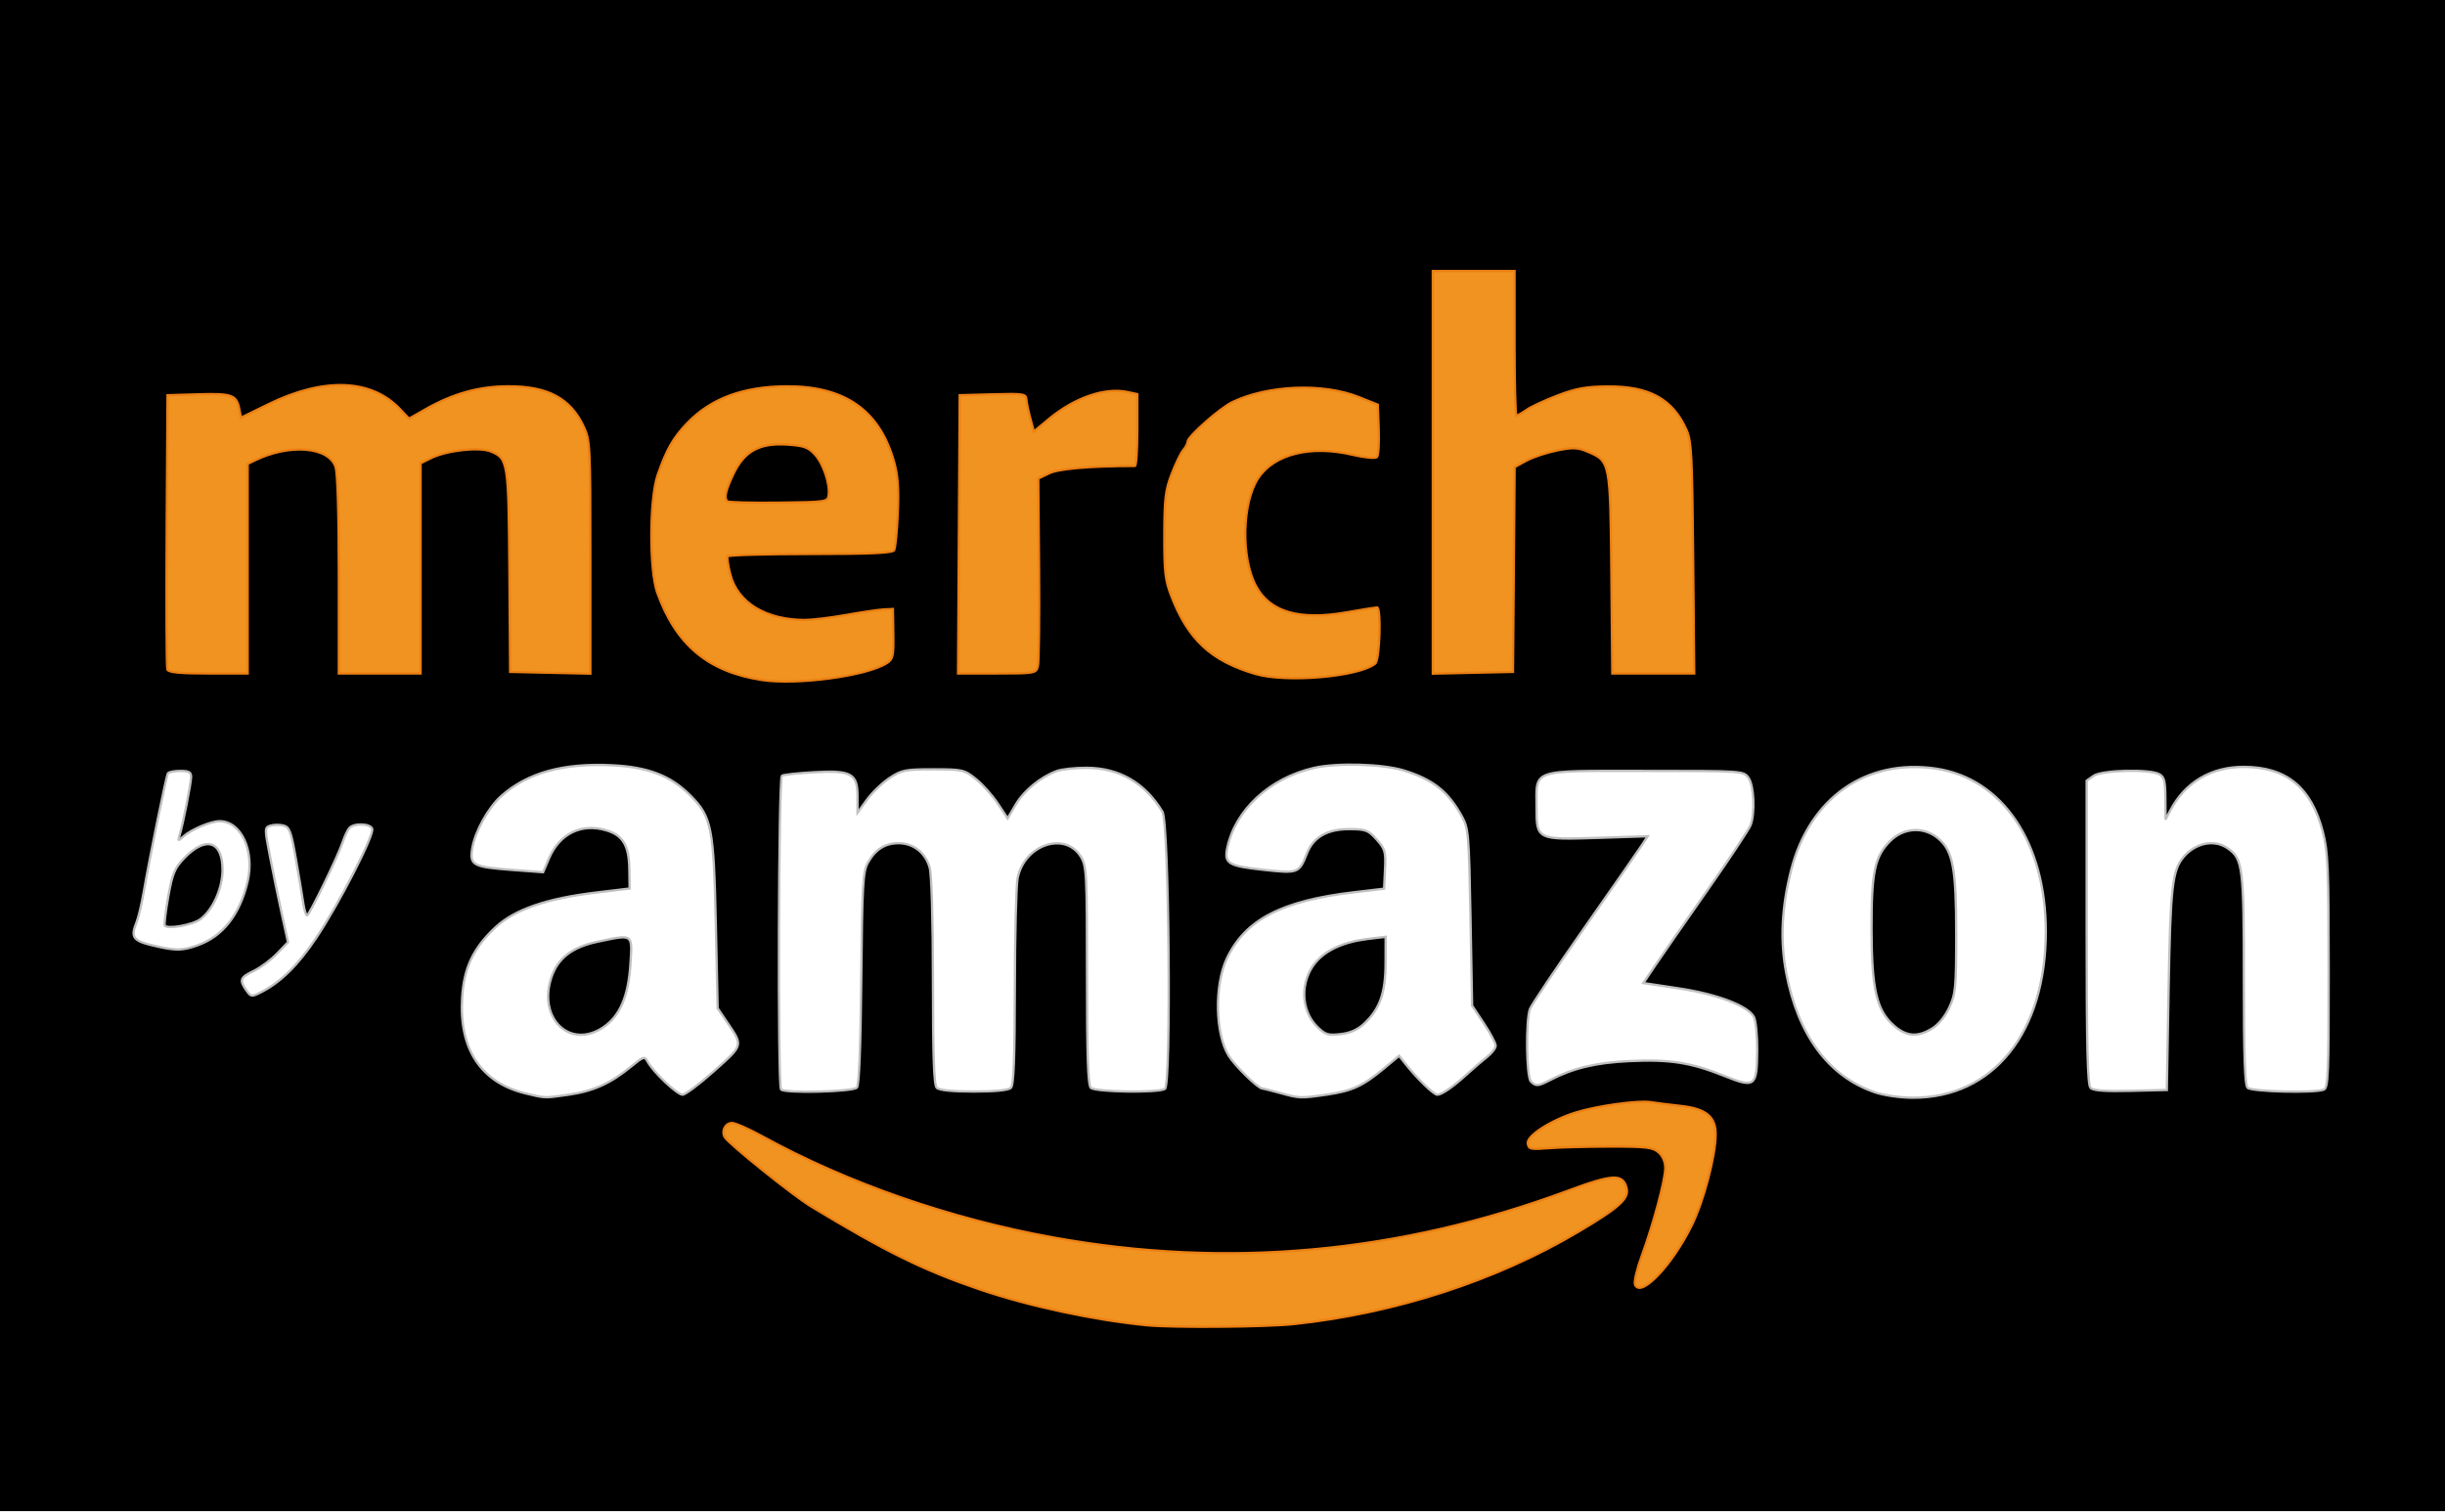
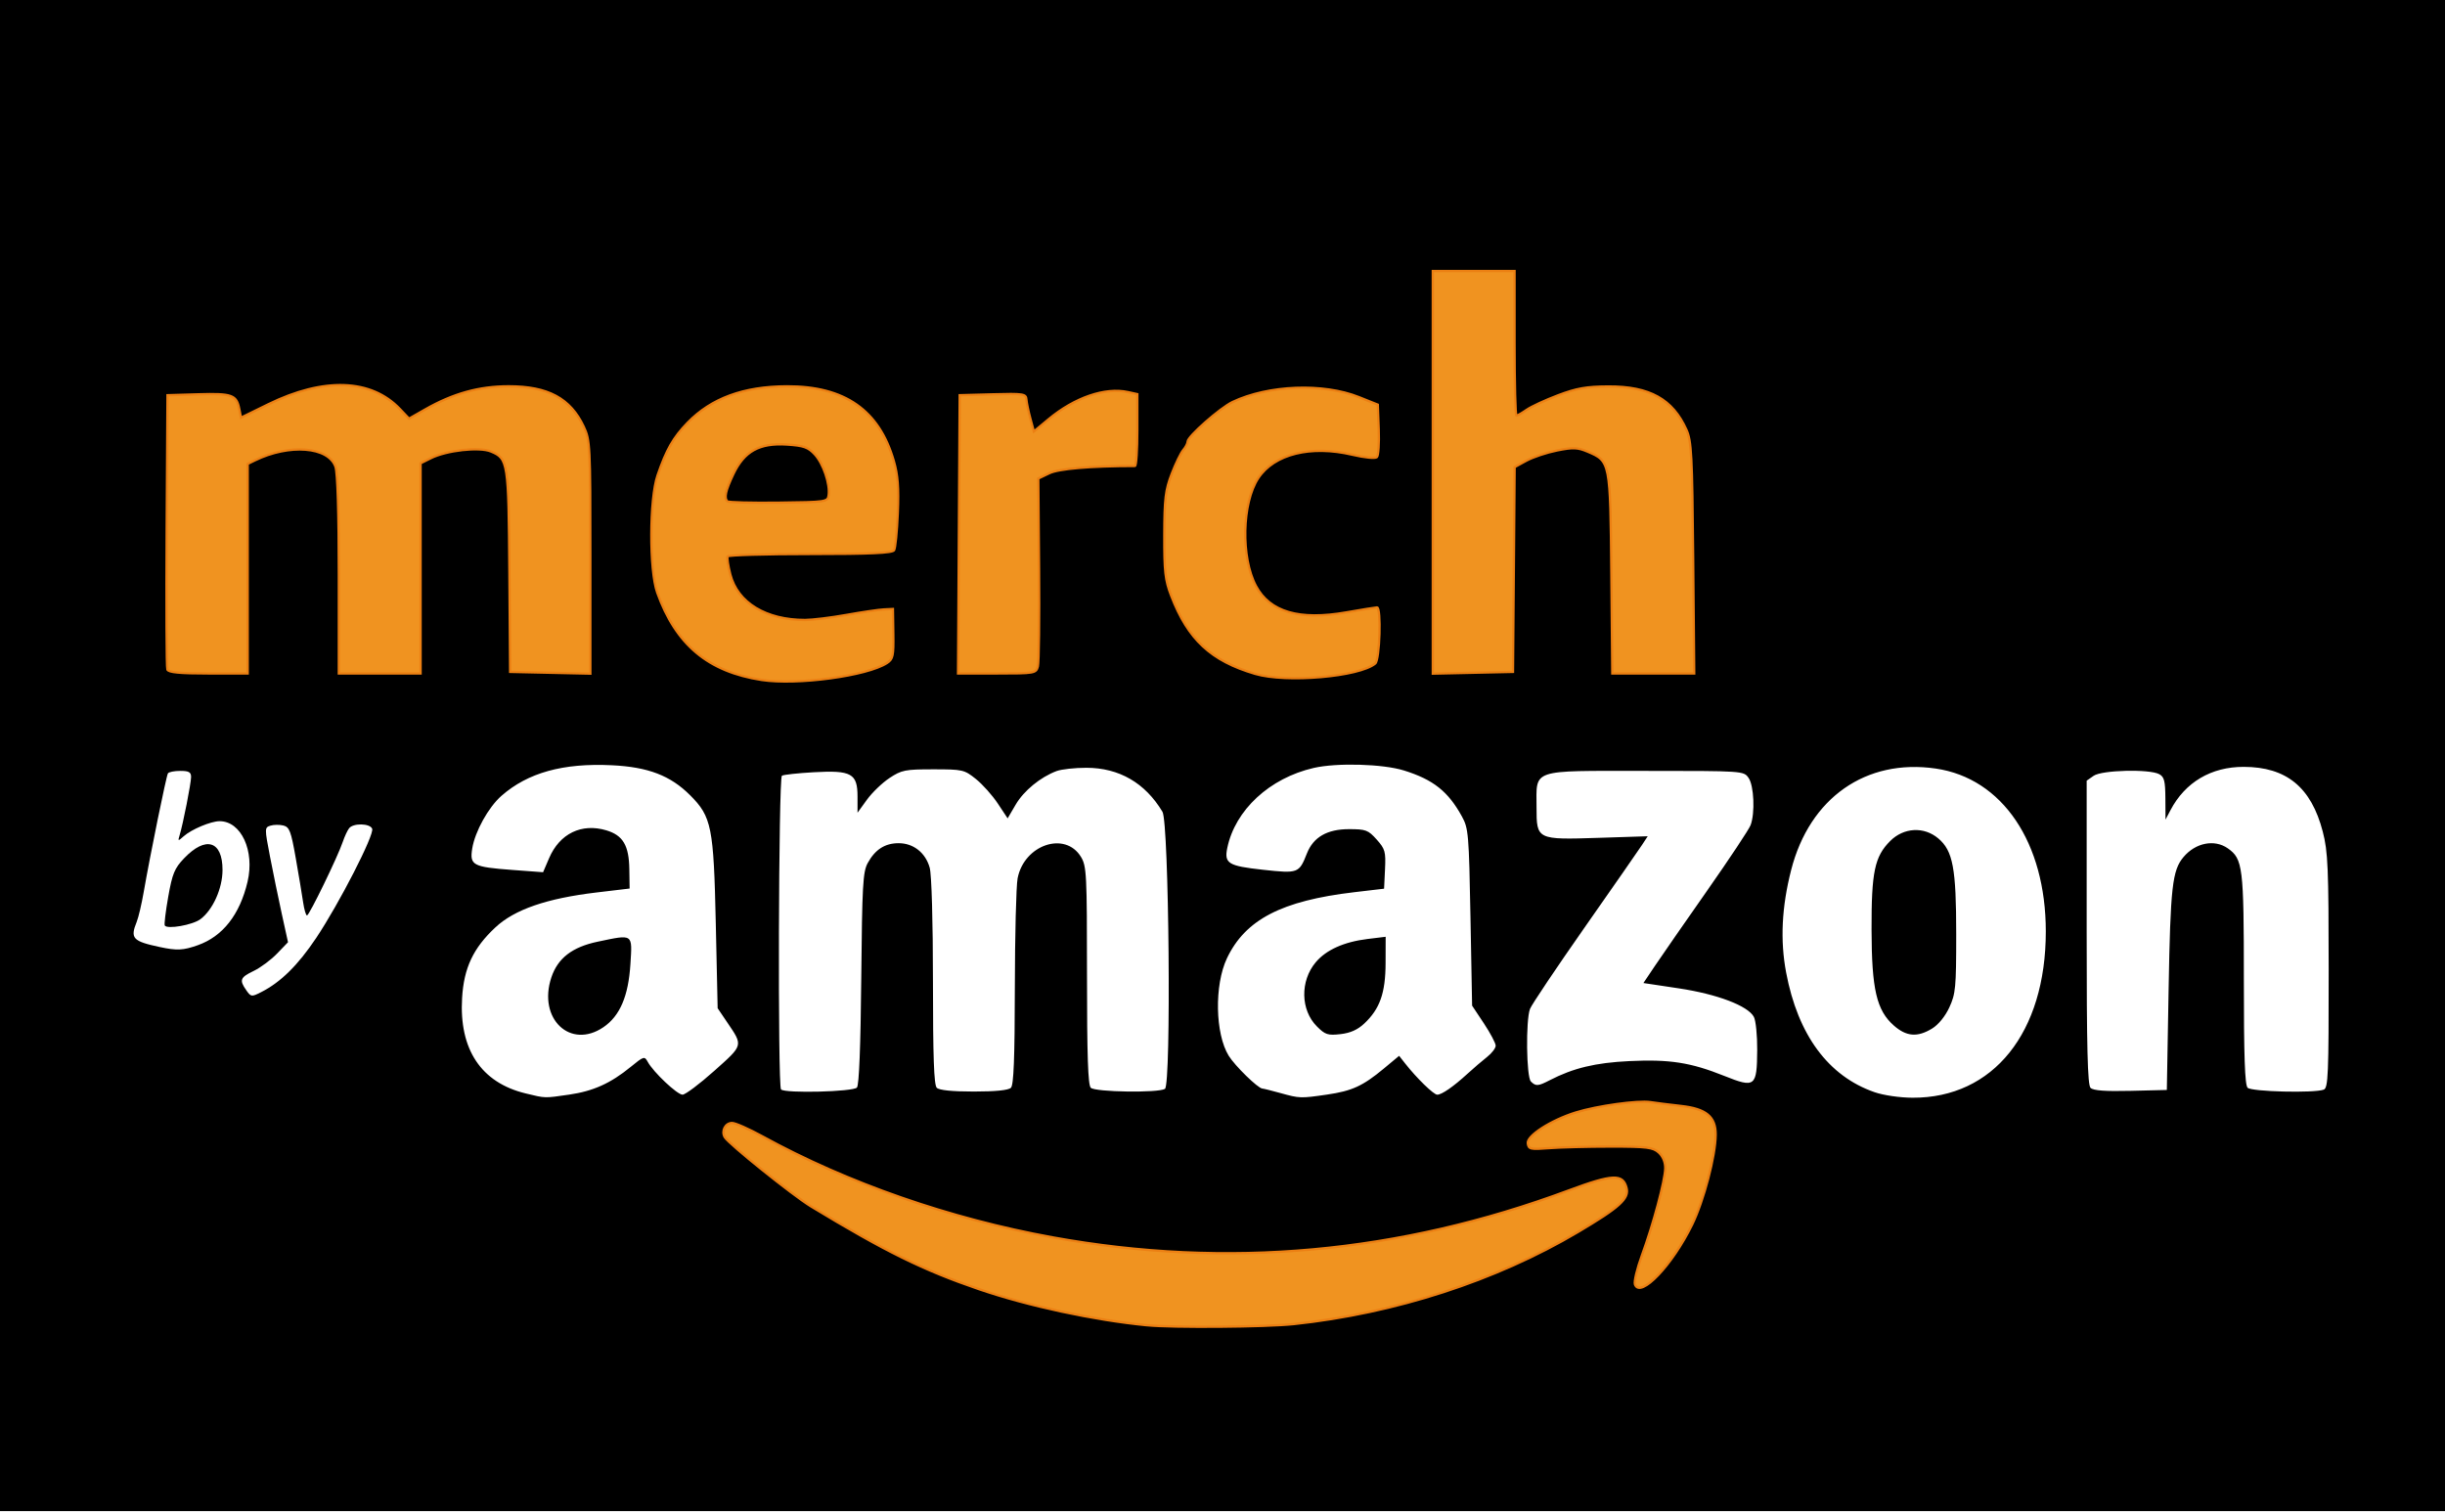
<svg xmlns="http://www.w3.org/2000/svg" lang="en-GB" viewBox="0 0 945.14 584.13">
  <defs>
    <style>

      rect {
        width: 945.14px;
        height: 584.13px;
        fill: rgb(0, 0, 0);
      }

      path {
        fill: rgb(255, 255, 255);
-         stroke: rgb(191, 191, 191);
-         stroke-width: 1px;
        transform: translate(50px, 104px) scale(0.9);
      }

      .merch,
      .arrow {
        fill: rgb(240, 147, 32);
        stroke: rgb(236, 128, 19);
      }

    </style>
  </defs>
  <rect />
  <path class="arrow" d="m 436.982,453.641 c -22.783,-2.228 -50.954,-8.283 -71.966,-15.467 -24.092,-8.237 -40.336,-16.24 -72.305,-35.621 -7.69,-4.662 -35.413,-26.927 -36.997,-29.713 -1.509,-2.654 0.272,-6.067 3.166,-6.067 1.396,0 7.255,2.59 13.02,5.754 36.558,20.069 80.488,35.359 124.575,43.36 75.056,13.621 149.044,6.906 221.711,-20.122 18.961,-7.052 23.337,-7.235 24.892,-1.038 1.138,4.535 -3.002,8.278 -20.847,18.851 -35.317,20.924 -78.498,34.918 -122.074,39.561 -12.03,1.282 -51.962,1.599 -63.176,0.503 z m 209.707,-17.5 c -0.452,-1.179 0.881,-6.788 2.963,-12.465 4.937,-13.46 9.956,-32.175 10.044,-37.454 0.043,-2.599 -1.004,-5.151 -2.77,-6.751 -2.49,-2.255 -5.029,-2.572 -20.591,-2.572 -9.763,0 -21.7,0.304 -26.527,0.675 -8.033,0.618 -8.809,0.445 -9.166,-2.046 -0.465,-3.248 9.999,-9.973 20.643,-13.266 9.209,-2.849 26.658,-5.266 32.038,-4.438 2.43,0.374 8.335,1.113 13.122,1.643 10.803,1.195 14.939,4.612 14.895,12.307 -0.052,9.096 -5.093,28.348 -10.124,38.666 -8.496,17.424 -22.196,31.778 -24.528,25.701 z" />
  <path class="amazon" d="M 170.19,354.071 c -19.113,-4.64 -28.597,-18.904 -27.27,-41.017 0.774,-12.901 4.771,-21.375 14.278,-30.267 8.234,-7.702 22.05,-12.474 43.5,-15.025 l 14.175,-1.686 -0.126,-8.3 c -0.154,-10.21 -2.721,-14.552 -9.865,-16.693 -10.643,-3.189 -20.066,1.394 -24.595,11.959 l -2.585,6.03 -13.144,-0.978 c -17.022,-1.266 -18.435,-2.016 -17.289,-9.182 1.168,-7.302 6.95,-17.733 12.561,-22.659 11.325,-9.943 26.456,-14.136 47.377,-13.129 15.62,0.752 25.187,4.417 33.665,12.894 9.223,9.223 10.099,13.604 11.008,55.014 l 0.8,36.456 4.114,6.076 c 6.867,10.141 7.011,9.605 -5.586,20.843 -6.296,5.617 -12.418,10.212 -13.605,10.212 -2.286,0 -12.533,-9.669 -14.954,-14.111 -1.367,-2.507 -1.718,-2.403 -7.306,2.169 -8.62,7.052 -16.086,10.42 -26.402,11.912 -10.85,1.569 -10.06,1.591 -18.751,-0.519 z m 33.423,-28.431 c 7.102,-4.826 10.743,-13.337 11.604,-27.122 0.823,-13.188 1.338,-12.836 -14.061,-9.609 -10.966,2.299 -17.162,7.089 -19.916,15.397 -5.853,17.661 8.141,31.005 22.373,21.334 z m 290.753,28.273 c -3.713,-1.031 -7.205,-1.901 -7.76,-1.934 -1.874,-0.111 -11.74,-9.74 -14.416,-14.07 -5.83,-9.433 -6.213,-30.378 -0.766,-41.857 7.894,-16.636 23.472,-24.727 54.672,-28.399 l 12.827,-1.509 0.4,-8.329 c 0.364,-7.594 0.048,-8.723 -3.582,-12.786 -3.648,-4.083 -4.646,-4.456 -11.901,-4.456 -9.342,0 -15.284,3.42 -18.041,10.384 -3.405,8.602 -3.709,8.715 -18.911,7.056 -14.92,-1.629 -16.688,-2.713 -15.306,-9.383 3.375,-16.292 18.164,-29.98 37.113,-34.349 9.933,-2.29 29.689,-1.735 38.761,1.088 12.592,3.919 18.994,8.997 24.907,19.758 2.803,5.101 3.007,7.506 3.667,43.328 l 0.699,37.927 5.063,7.622 c 2.785,4.192 5.063,8.499 5.063,9.57 0,1.071 -1.671,3.257 -3.713,4.856 -2.042,1.6 -5.84,4.856 -8.439,7.236 -6.056,5.545 -10.987,8.955 -12.953,8.955 -1.533,0 -8.783,-7.055 -13.781,-13.409 l -2.582,-3.282 -6.608,5.494 c -8.997,7.48 -13.652,9.608 -24.421,11.165 -11.351,1.641 -11.696,1.63 -19.993,-0.674 z m 36.053,-29.856 c 6.705,-6.297 9.115,-13.136 9.149,-25.964 l 0.03,-11.295 -7.764,0.946 c -10.128,1.234 -17.785,4.672 -22.269,10.002 -6.759,8.033 -6.536,20.513 0.492,27.541 3.574,3.574 4.689,3.94 10.13,3.327 4.24,-0.478 7.376,-1.874 10.232,-4.557 z m 219.136,29.48 c -19.836,-6.891 -32.89,-24.559 -37.944,-51.358 -2.61,-13.839 -1.91,-28.171 2.153,-44.055 7.922,-30.977 32.131,-47.958 62.121,-43.576 28.599,4.179 47.257,31.8 47.257,69.956 0,43.432 -22.568,71.582 -57.258,71.423 -5.489,-0.025 -12.459,-1.045 -16.329,-2.389 z m 24.733,-27.312 c 2.725,-1.661 5.634,-5.23 7.426,-9.109 2.692,-5.827 2.946,-8.532 2.946,-31.356 0,-28.433 -1.398,-35.902 -7.715,-41.218 -6.152,-5.177 -14.82,-4.702 -20.653,1.13 -6.674,6.674 -8.061,13.273 -8,38.062 0.062,25.679 2.159,34.674 9.606,41.212 5.398,4.739 10.111,5.107 16.39,1.278 z m -494.382,26.145 c -1.446,-1.446 -1.074,-133.854 0.378,-134.752 0.703,-0.435 6.844,-1.106 13.646,-1.491 16.219,-0.919 18.831,0.531 18.831,10.457 v 6.923 l 4.04,-5.577 c 2.222,-3.068 6.583,-7.26 9.69,-9.317 5.201,-3.442 6.694,-3.739 18.788,-3.739 12.651,0 13.33,0.154 18.326,4.16 2.854,2.288 7.088,7.027 9.41,10.531 l 4.221,6.371 3.457,-5.9 c 3.498,-5.97 10.607,-11.805 17.556,-14.411 2.091,-0.784 7.863,-1.42 12.827,-1.412 14.039,0.021 25.211,6.483 32.655,18.89 2.818,4.696 3.829,117.27 1.069,119.021 -2.826,1.793 -29.991,1.39 -31.853,-0.473 -1.197,-1.197 -1.622,-13.793 -1.625,-48.27 -0.005,-43.65 -0.172,-46.924 -2.602,-50.909 -6.81,-11.168 -24.415,-5.194 -27.203,9.231 -0.62,3.207 -1.153,24.392 -1.186,47.079 -0.043,30.214 -0.492,41.682 -1.679,42.869 -1.056,1.056 -6.601,1.62 -15.932,1.62 -9.331,0 -14.876,-0.564 -15.932,-1.62 -1.194,-1.194 -1.622,-13.196 -1.628,-45.57 -0.004,-25.955 -0.576,-45.997 -1.397,-48.951 -1.783,-6.419 -6.983,-10.526 -13.33,-10.526 -5.895,0 -10.107,2.7 -13.291,8.521 -2.081,3.805 -2.404,9.569 -2.777,49.502 -0.273,29.236 -0.927,45.804 -1.853,46.92 -1.522,1.833 -30.855,2.575 -32.605,0.824 z m 562.448,-0.68 c -1.268,-1.268 -1.66,-17.061 -1.66,-66.799 v -65.139 l 3.001,-2.102 c 3.517,-2.463 23.903,-2.973 28.143,-0.704 2.174,1.164 2.621,2.915 2.666,10.464 l 0.054,9.066 2.129,-4.051 c 6.32,-12.026 17.505,-18.636 31.487,-18.607 18.328,0.038 28.974,8.767 33.922,27.815 2.236,8.609 2.521,15.316 2.542,59.846 0.021,44.499 -0.218,50.243 -2.113,50.97 -4.064,1.56 -30.999,0.9 -32.7,-0.801 -1.195,-1.195 -1.62,-13.422 -1.62,-46.626 0,-48.276 -0.417,-51.672 -6.909,-56.219 -5.708,-3.998 -13.826,-2.402 -19.003,3.735 -4.823,5.717 -5.624,12.834 -6.403,56.848 l -0.765,43.207 -15.555,0.378 c -10.949,0.266 -16.046,-0.114 -17.215,-1.283 z m -240.378,-2.741 c -1.942,-1.942 -2.243,-26.27 -0.386,-31.155 0.679,-1.786 11.237,-17.529 23.461,-34.985 12.225,-17.456 23.325,-33.415 24.667,-35.463 l 2.441,-3.725 -21.064,0.684 c -26.551,0.863 -26.689,0.795 -26.689,-13.005 0,-16.811 -3.134,-15.751 46.582,-15.751 42.262,0 42.384,0.008 44.48,3.001 2.338,3.338 2.842,15.129 0.869,20.32 -0.678,1.784 -9.072,14.431 -18.652,28.105 -9.581,13.674 -19.66,28.197 -22.399,32.275 l -4.98,7.413 15.193,2.286 c 16.522,2.486 29.705,7.496 32.253,12.258 0.835,1.56 1.48,7.983 1.434,14.274 -0.116,15.764 -0.903,16.376 -14.211,11.047 -14.367,-5.753 -23.444,-7.164 -40.739,-6.332 -14.546,0.699 -24.059,2.987 -34.179,8.221 -4.994,2.583 -5.97,2.647 -8.082,0.535 z" />
  <path class="by" d="M 50.221,309.758 c -3.07,-4.384 -2.641,-5.498 3.199,-8.295 2.897,-1.387 7.396,-4.729 9.998,-7.426 l 4.73,-4.903 -2.667,-12.152 c -1.467,-6.684 -3.747,-17.763 -5.067,-24.62 -2.347,-12.193 -2.343,-12.487 0.177,-13.286 1.417,-0.45 3.921,-0.481 5.563,-0.069 2.608,0.655 3.281,2.424 5.312,13.962 1.279,7.267 2.704,15.794 3.165,18.95 0.461,3.156 1.217,5.733 1.679,5.727 0.954,-0.012 13.253,-25.321 15.37,-31.629 0.764,-2.278 1.984,-4.901 2.709,-5.829 1.798,-2.299 9.002,-2.14 9.907,0.219 0.986,2.57 -14.167,32.127 -24.031,46.873 -7.862,11.754 -15.243,19.027 -23.631,23.284 -4.152,2.108 -4.393,2.077 -6.414,-0.807 z M 13.016,291.19 C 1.419,288.714 0.287,287.469 3.167,280.358 c 0.752,-1.857 2.107,-7.629 3.01,-12.827 2.718,-15.635 9.686,-49.777 10.391,-50.918 0.362,-0.586 2.749,-1.065 5.304,-1.065 3.694,0 4.646,0.535 4.646,2.612 0,2.657 -3.447,20.15 -4.94,25.067 -0.781,2.571 -0.696,2.59 1.772,0.389 3.309,-2.951 11.683,-6.465 15.406,-6.465 9.277,0 15.146,12.696 12.018,25.992 -3.329,14.147 -10.661,23.498 -21.392,27.284 -6.316,2.228 -8.932,2.35 -16.365,0.763 z m 17.498,-11.938 c 5.369,-4.008 9.506,-13.225 9.506,-21.176 0,-12.543 -7.232,-14.711 -16.537,-4.957 -4.073,4.27 -5.016,6.559 -6.771,16.437 -1.121,6.312 -1.794,11.89 -1.495,12.396 1.017,1.722 11.961,-0.21 15.297,-2.7 z" />
  <path class="merch" d="M 271.581,176.484 c -22.975,-3.529 -36.822,-15.107 -44.839,-37.494 -3.444,-9.616 -3.365,-40.178 0.129,-50.362 3.806,-11.093 6.76,-16.265 12.914,-22.612 10.168,-10.488 24.02,-15.573 42.597,-15.638 24.883,-0.086 39.687,10.244 45.961,32.07 1.745,6.072 2.157,11.452 1.708,22.344 -0.325,7.891 -1.042,15.076 -1.594,15.969 -0.739,1.195 -10.201,1.622 -35.949,1.622 -19.22,0 -35.213,0.456 -35.539,1.013 -0.326,0.557 0.189,4.051 1.145,7.764 3.13,12.164 15.32,19.588 32.134,19.573 3.099,-0.003 11.104,-0.982 17.787,-2.176 6.684,-1.194 13.9,-2.255 16.037,-2.358 l 3.885,-0.187 0.166,10.655 c 0.147,9.458 -0.155,10.865 -2.689,12.525 -8.463,5.543 -38.639,9.63 -53.854,7.293 z m 28.772,-79.313 c 0.685,-4.813 -2.302,-13.653 -5.941,-17.579 -2.865,-3.091 -4.764,-3.759 -11.992,-4.22 -11.803,-0.752 -18.34,2.872 -23.018,12.76 -3.37,7.123 -4.033,10.163 -2.541,11.655 0.444,0.444 10.318,0.698 21.941,0.563 20.576,-0.239 21.144,-0.323 21.551,-3.179 z m 183.211,76.705 c -19.051,-5.623 -28.858,-14.754 -36.104,-33.611 -2.557,-6.654 -2.972,-10.345 -2.926,-25.984 0.047,-15.731 0.482,-19.338 3.176,-26.329 1.717,-4.456 3.955,-9.06 4.973,-10.233 1.018,-1.172 1.851,-2.782 1.851,-3.578 0,-2.179 13.946,-14.481 19.292,-17.018 15.415,-7.315 38.932,-8.225 54.294,-2.1 l 8.101,3.23 0.398,10.67 c 0.219,5.869 -0.131,11.2 -0.778,11.846 -0.668,0.668 -5.217,0.228 -10.525,-1.018 -17.922,-4.205 -33.589,-0.315 -40.444,10.043 -7.013,10.598 -7.511,34.174 -0.978,46.362 5.991,11.179 18.596,14.85 38.83,11.311 6.68,-1.168 12.602,-2.126 13.159,-2.129 1.861,-0.008 1.158,22.498 -0.752,24.084 -6.855,5.689 -38.207,8.396 -51.568,4.452 z M 16.334,172.003 c -0.356,-0.928 -0.489,-27.814 -0.295,-59.747 l 0.352,-58.059 13.303,-0.388 c 14.399,-0.42 16.309,0.262 17.507,6.25 l 0.755,3.776 11.717,-5.737 c 23.834,-11.669 44.208,-10.941 56.521,2.021 l 3.938,4.145 6.864,-3.916 c 12.056,-6.878 23.177,-9.97 35.893,-9.98 16.888,-0.014 26.547,5.17 32.253,17.307 2.743,5.836 2.853,7.993 2.853,56.083 v 50.013 l -17.215,-0.378 -17.215,-0.378 -0.328,-43.207 c -0.357,-47.009 -0.567,-48.381 -7.897,-51.445 -4.997,-2.089 -19.07,-0.52 -25.901,2.888 l -4.356,2.173 v 45.133 45.133 H 107.531 89.978 v -42.33 c 0,-26.458 -0.539,-43.877 -1.438,-46.455 C 85.521,76.246 68.728,74.935 53.86,82.199 l -3.038,1.484 v 45.004 45.004 H 33.902 c -12.291,0 -17.097,-0.462 -17.568,-1.688 z m 339.959,-58.059 0.352,-59.747 14.224,-0.38 c 13.177,-0.352 14.239,-0.19 14.418,2.199 0.107,1.418 0.872,5.097 1.701,8.174 l 1.507,5.595 6.353,-5.285 c 11.209,-9.323 24.298,-13.791 34.099,-11.638 l 3.984,0.875 v 15.42 c 0,8.481 -0.456,15.42 -1.013,15.421 -19.036,0.013 -32.75,1.175 -36.793,3.116 l -4.726,2.269 0.315,38.826 c 0.173,21.354 -0.05,40.193 -0.495,41.864 -0.785,2.944 -1.33,3.038 -17.544,3.038 h -16.734 z M 559.851,87.318 V 0.864 h 17.553 17.553 V 31.919 c 0,17.08 0.362,31.055 0.804,31.055 0.442,0 2.417,-1.123 4.388,-2.496 1.971,-1.373 8.044,-4.181 13.495,-6.241 7.978,-3.014 12.192,-3.755 21.603,-3.796 17.687,-0.078 27.659,5.454 33.542,18.609 2.148,4.803 2.466,10.892 2.874,55.021 l 0.459,49.62 h -17.585 -17.585 l -0.408,-42.932 c -0.457,-48.115 -0.48,-48.232 -10.223,-52.345 -4.287,-1.81 -6.243,-1.883 -13.138,-0.494 -4.456,0.898 -10.372,2.87 -13.146,4.383 l -5.045,2.75 -0.356,43.981 -0.356,43.981 -17.215,0.378 -17.215,0.378 z" />
</svg>
